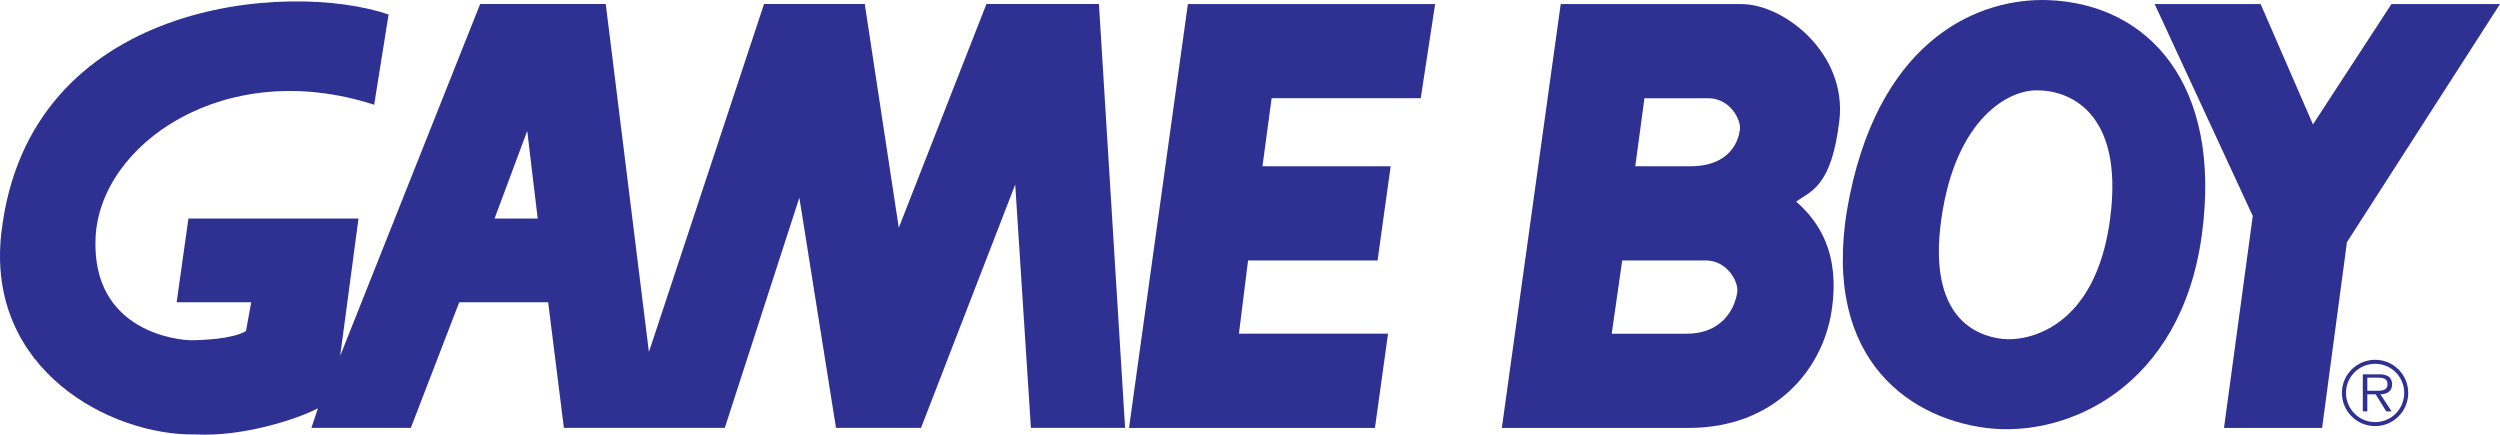
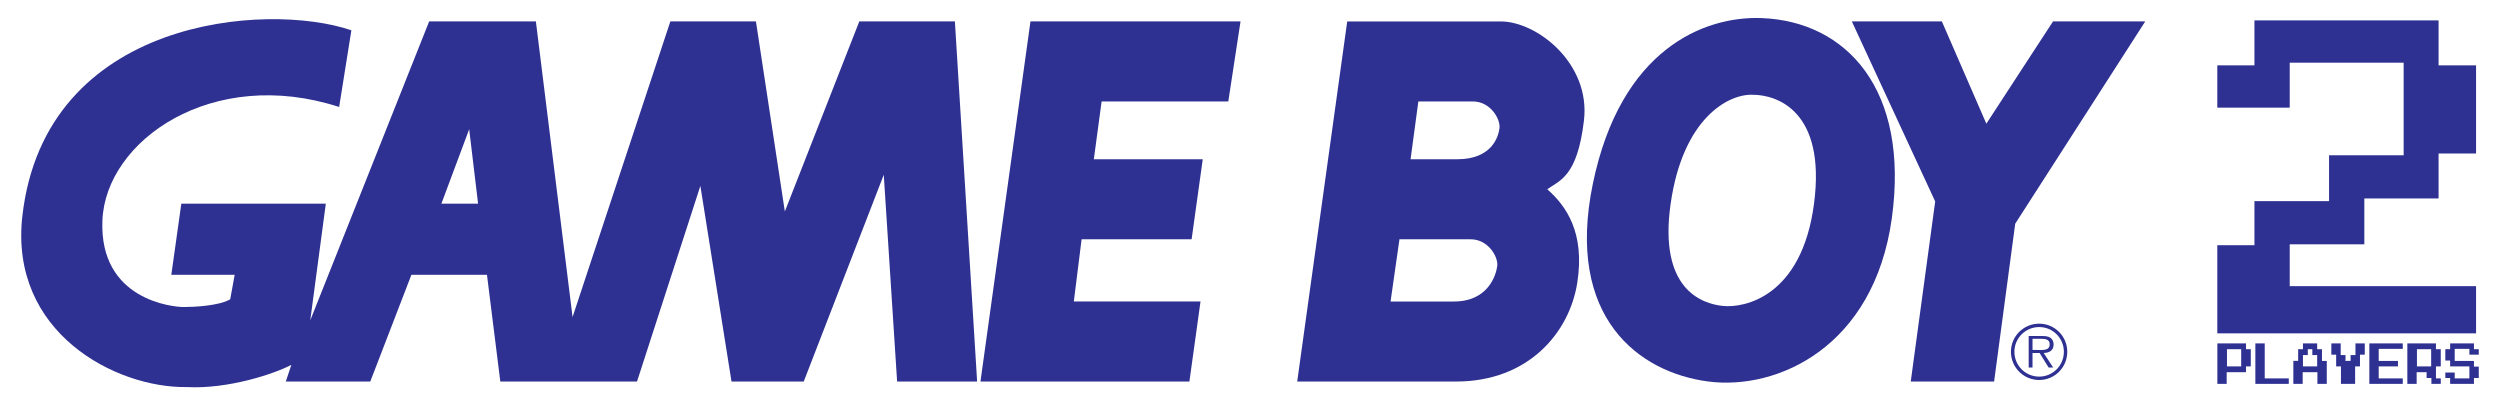
- <svg xmlns="http://www.w3.org/2000/svg" version="1.1" id="svg2" x="0px" y="0px" width="566.929px" height="98.574px" viewBox="0 0 566.929 98.574" enable-background="new 0 0 566.929 98.574" xml:space="preserve">
-   <g>
-     <polygon id="_43443024" fill="#2E3192" points="488.614,0.917 512.645,0.917 524.514,28.215 542.313,0.917 566.928,0.917    532.221,54.913 526.586,97.041 504.338,97.041 510.862,48.973  " />
-     <polygon id="_43441624" fill="#2E3192" points="311.799,97.041 314.766,75.671 280.951,75.671 283.027,59.066 312.393,59.066    315.362,37.706 286.29,37.706 288.368,22.276 322.182,22.276 325.446,0.917 269.379,0.917 256.029,97.041  " />
-     <path id="_43775888" fill="#2E3192" d="M112.146,49.565l7.416-19.874l2.375,19.874H112.146L112.146,49.565z M104.137,68.552h20.172   l3.563,28.48h36.488l16.91-52.213l8.309,52.213h19.283l21.359-55.179l3.561,55.179h21.359l-5.934-96.119h-25.514L203.818,51.64   l-7.715-50.727h-22.842l-26.105,78.912l-9.791-78.912h-28.48l-31.744,79.8l4.154-31.149H42.729l-2.672,18.987h16.912l-1.188,6.526   c-2.967,1.778-9.789,2.076-12.459,2.076s-22.545-1.779-21.656-23.14c0.889-21.358,29.369-41.234,63.188-30.258l3.266-20.47   C65.572-4.427,6.354-0.111,0.305,52.828c-3.559,31.149,24.921,45.983,43.906,45.688c10.977,0.594,23.438-3.561,27.887-5.935   l-1.482,4.451h22.547L104.137,68.552L104.137,68.552z" />
-     <path id="_44102912" fill="#2E3192" d="M464.581,0.028c-15.428-0.594-37.678,8.306-45.094,44.204   c-7.416,35.894,12.459,50.431,30.852,52.804c18.396,2.373,44.205-9.196,48.951-43.609C504.038,19.013,487.125,0.919,464.581,0.028z    M462.208,20.498c6.229,0,19.578,4.154,16.314,29.071c-3.262,24.92-18.688,27.887-24.326,27.293   c-5.637-0.594-17.207-4.448-13.943-27.293C443.516,26.728,455.678,20.201,462.208,20.498L462.208,20.498z" />
-     <path id="_44104296" fill="#2E3192" d="M370.833,37.706h12.461c9.197,0,10.977-5.934,11.271-8.305   c0.297-2.375-2.371-7.122-7.117-7.122h-14.537L370.833,37.706z M365.493,75.677h16.912c9.195,0,11.271-7.119,11.566-9.493   c0.299-2.373-2.371-7.118-7.117-7.118h-18.986L365.493,75.677L365.493,75.677z M340.575,97.038l13.35-96.118h40.938   c9.793,0,24.031,11.274,22.252,26.403c-1.779,15.13-6.527,16.02-9.791,18.393c5.045,4.447,10.088,11.568,8.012,24.918   c-2.078,13.352-13.055,26.403-32.338,26.403L340.575,97.038L340.575,97.038z" />
-     <path id="_44106160" fill="#2E3192" d="M538.618,82.498c-3.66,0-6.615,2.951-6.615,6.593c0,3.681,2.953,6.633,6.615,6.633   c3.641,0,6.592-2.952,6.592-6.633C545.209,85.448,542.256,82.498,538.618,82.498v-0.907c4.15,0,7.498,3.366,7.498,7.5   c0,4.172-3.348,7.538-7.498,7.538c-4.174-0.001-7.539-3.366-7.539-7.538c0-4.135,3.365-7.499,7.539-7.499V82.498L538.618,82.498z" />
-     <path id="_42975192" fill="#2E3192" d="M536.84,85.638h2.402c1.045,0,2.182,0.157,2.182,1.457c0,1.711-1.828,1.516-3.01,1.516   l-1.574-0.001v0.808h1.891l2.402,3.878h1.219l-2.539-3.878c1.496-0.038,2.656-0.649,2.656-2.302c0-0.71-0.313-1.457-0.945-1.813   c-0.627-0.374-1.338-0.413-2.047-0.413h-3.658v8.404h1.021V85.638L536.84,85.638z" />
+ <svg xmlns="http://www.w3.org/2000/svg" xml:space="preserve" width="2085px" height="338px" version="1.0" shape-rendering="geometricPrecision" text-rendering="geometricPrecision" image-rendering="optimizeQuality" fill-rule="evenodd" clip-rule="evenodd" viewBox="0 0 2085 337.53" enable-background="new 0 0 566.929 98.574">
+   <g id="Camada_x0020_1">
+     <g id="_1813109538240">
+       <g>
+         <polygon id="_43443024" fill="#2E3192" points="1544.43,17.63 1619.52,17.63 1656.61,102.92 1712.22,17.63 1789.13,17.63 1680.69,186.34 1663.08,317.98 1593.56,317.98 1613.95,167.78 " />
+         <polygon id="_43441624" fill="#2E3192" points="991.96,317.98 1001.23,251.2 895.57,251.2 902.06,199.32 993.81,199.32 1003.09,132.58 912.25,132.58 918.75,84.37 1024.4,84.37 1034.6,17.63 859.41,17.63 817.7,317.98 " />
+         <path id="_43775888" fill="#2E3192" d="M368.12 169.63l23.18 -62.09 7.42 62.09 -30.6 0 0 0zm-25.02 59.33l63.03 0 11.13 88.99 114.01 0 52.84 -163.15 25.96 163.15 60.25 0 66.74 -172.41 11.13 172.41 66.73 0 -18.54 -300.34 -79.72 0 -62.1 158.51 -24.11 -158.5 -71.37 -0.01 -81.56 246.57 -30.6 -246.57 -88.99 0 -99.18 249.35 12.98 -97.33 -120.51 0 -8.35 59.33 52.85 0 -3.72 20.39c-9.27,5.55 -30.58,6.48 -38.92,6.48 -8.35,0 -70.45,-5.55 -67.67,-72.3 2.78,-66.73 91.77,-128.84 197.44,-94.54l10.2 -63.96c-70.45,-24.1 -255.48,-10.62 -274.39,154.8 -11.12,97.33 77.87,143.68 137.19,142.75 34.3,1.86 73.24,-11.12 87.14,-18.54l-4.63 13.91 70.45 0 34.29 -88.99 0 0z" />
+         <path id="_44102912" fill="#2E3192" d="M1469.34 14.85c-48.21,-1.86 -117.73,25.95 -140.9,138.12 -23.17,112.15 38.93,157.58 96.4,164.99 57.48,7.42 138.12,-28.73 152.95,-136.26 14.84,-107.53 -38.01,-164.07 -108.45,-166.85zm-7.42 63.96c19.47,0 61.18,12.98 50.98,90.83 -10.19,77.87 -58.39,87.14 -76.01,85.28 -17.61,-1.85 -53.76,-13.89 -43.57,-85.28 10.2,-71.36 48.2,-91.76 68.6,-90.83l0 0z" />
+         <path id="_44104296" fill="#2E3192" d="M1176.41 132.58l38.94 0c28.74,0 34.3,-18.54 35.22,-25.95 0.93,-7.42 -7.41,-22.26 -22.24,-22.26l-45.42 0 -6.5 48.21zm-16.68 118.64l52.84 0c28.73,0 35.22,-22.24 36.14,-29.66 0.94,-7.42 -7.41,-22.24 -22.23,-22.24l-59.33 0 -7.42 51.9 0 0zm-77.86 66.75l41.71 -300.33 127.92 0c30.6,0 75.09,35.22 69.53,82.5 -5.56,47.27 -20.4,50.05 -30.59,57.47 15.76,13.89 31.52,36.14 25.03,77.85 -6.49,41.72 -40.79,82.5 -101.04,82.5l-132.56 0.01 0 0z" />
+         <path id="_44106160" fill="#2E3192" d="M1700.68 272.53c-11.44,0 -20.67,9.23 -20.67,20.61 0,11.5 9.22,20.72 20.67,20.72 11.37,0 20.59,-9.22 20.59,-20.72 0,-11.39 -9.23,-20.61 -20.59,-20.61l0 -2.83c12.96,0 23.42,10.52 23.42,23.44 0,13.03 -10.46,23.55 -23.42,23.55 -13.05,-0.01 -23.56,-10.52 -23.56,-23.55 0,-12.93 10.51,-23.44 23.56,-23.44l0 2.83 0 0z" />
+         <path id="_42975192" fill="#2E3192" d="M1695.12 282.35l7.51 0c3.26,0 6.81,0.49 6.81,4.55 0,5.35 -5.71,4.74 -9.4,4.74l-4.92 -0.01 0 2.53 5.91 0 7.51 12.11 3.8 0 -7.93 -12.11c4.67,-0.12 8.3,-2.03 8.3,-7.2 0,-2.22 -0.98,-4.55 -2.95,-5.66 -1.96,-1.17 -4.18,-1.29 -6.4,-1.29l-11.43 0 0 26.26 3.19 0 0 -23.92 0 0z" />
+       </g>
+       <g>
+         <polygon fill="#2E3192" fill-rule="nonzero" points="2065.04,127.78 2033.77,127.78 2033.77,165.28 1971.85,165.28 1971.85,203.52 1909.63,203.52 1909.63,238.42 2065.04,238.42 2065.04,277.78 1849.24,277.78 1849.24,204.27 1880.2,204.27 1880.2,167.51 1942.43,167.51 1942.43,129.27 2004.65,129.27 2004.65,52.04 1909.63,52.04 1909.63,89.54 1849.24,89.54 1849.24,54.27 1880.2,54.27 1880.2,16.77 2033.77,16.77 2033.77,54.27 2065.04,54.27 " />
+         <path fill="#2E3192" fill-rule="nonzero" d="M1877.16 305.33l-4.01 0 0 4.85 -16.1 0 0 9.75 -7.77 0 0 -33.77 23.87 0 0 4.85 4.01 0 0 14.32zm-8.01 0l0 -14.32 -11.86 0 0 14.32 11.86 0zm39.7 14.6l-27.88 0 0 -33.77 7.81 0 0 29.21 20.07 0 0 4.56zm31.68 0l-7.81 0 0 -9.75 -12.29 0 0 9.75 -7.78 0 0 -19.21 4.01 0 0 -9.71 4.01 0 0 -4.85 11.85 0 0 4.85 4.01 0 0 9.76 4 0 0 19.16zm-8.01 -14.6l0 -9.46 -4.04 0 0 -4.86 -3.77 0 0 4.86 -4.04 0 0 9.46 11.85 0zm39.7 -9.75l-4 0 0 9.75 -4.05 0 0 14.6 -11.82 0 0 -14.6 -4 0 0 -9.75 -4.01 0 0 -9.42 7.81 0 0 9.75 4.01 0 0 4.86 4.24 -0.05 0 -4.85 4.05 0 0 -9.71 7.77 0 0 9.42zm31.69 24.35l-27.88 0 0 -33.77 27.88 0 0 4.57 -20.07 0 0 10.04 16.06 0 0 4.56 -16.06 0 0 10.04 20.07 0 0 4.56zm31.69 -14.6l-4.01 0 0 10.04 4.01 0 0 4.56 -7.81 0 0 -4.9 -4.01 0 0 -4.85 -8.29 0 0 9.75 -7.77 0 0 -33.77 23.87 0 0 4.85 4.01 0 0 14.32zm-8.01 0l0 -14.32 -11.86 0 0 14.32 11.86 0zm39.7 9.7l-4.01 0 0 4.9 -19.87 0 0 -4.9 -4.01 0 0 -4.56 7.82 0 0 4.9 12.25 0 0 -10.04 -16.06 0 0 -4.9 -4.01 0 0 -9.42 4.01 0 0 -4.85 19.87 0 0 4.85 4.01 0 0 4.57 -7.82 0 0 -4.85 -12.25 0 0 10.04 16.06 0 0 4.75 4.01 0 0 9.51z" />
+       </g>
+     </g>
+     <g id="_1813109543648">
+       <path id="path22" fill="#FF004F" fill-rule="nonzero" d="M-1365.27 1441.98c1.65,-1.47 3.52,-2.35 5.63,-2.56 2.11,-0.24 4.02,0.02 5.78,0.74 1.72,0.76 3.11,1.9 4.07,3.56 0.98,1.59 1.22,3.49 0.72,5.7 -0.63,2.23 -1.84,4.26 -3.57,6.16 -1.75,1.92 -3.49,3.65 -5.25,5.2 -4,3.78 -8.43,6.55 -13.32,8.38 -4.86,1.79 -9.8,2.64 -14.79,2.56 -4.96,-0.11 -9.85,-1.16 -14.62,-3.2 -4.77,-2.03 -9.07,-5.06 -12.87,-9.1 -2.25,-2.41 -4.15,-4.98 -5.71,-7.64 -1.52,-2.67 -2.72,-5.47 -3.53,-8.43 -1.25,-4.33 -1.8,-8.84 -1.66,-13.57 0.07,-4.67 0.89,-9.25 2.45,-13.67 1.53,-4.45 3.7,-8.61 6.53,-12.53 2.84,-3.91 6.3,-7.26 10.39,-10 2.99,-2.04 6,-3.79 9.02,-5.29 3.03,-1.45 6.22,-2.86 9.63,-4.14 1.95,-0.72 3.94,-1.43 6,-2.14 2.06,-0.69 4.17,-1.19 6.32,-1.61 2.16,-0.35 4.32,-0.48 6.46,-0.4 2.16,0.1 4.3,0.53 6.33,1.24 1.43,0.56 2.88,1.35 4.31,2.3 1.43,0.98 2.78,2.06 3.99,3.3 1.26,1.26 2.32,2.56 3.26,3.94 0.92,1.39 1.57,2.74 2,4.03 0.29,1.19 0.39,2.43 0.22,3.65 -0.14,1.27 -0.53,2.37 -1.21,3.4 -0.68,1.01 -1.6,1.85 -2.74,2.57 -1.11,0.66 -2.37,1.1 -3.84,1.29 -2.37,0.3 -4.16,0.05 -5.45,-0.66 -1.3,-0.77 -2.3,-1.69 -3.1,-2.8 -0.76,-1.11 -1.5,-2.16 -2.23,-3.22 -0.7,-1.09 -1.73,-1.83 -3.04,-2.3 -0.85,0 -1.48,0.02 -1.88,0.13 -3.51,0.83 -7.03,1.98 -10.53,3.41 -3.57,1.4 -6.85,3.15 -9.86,5.18 -3.07,2.03 -5.7,4.37 -7.95,7.05 -2.24,2.66 -3.91,5.68 -4.94,9 -1.23,3.96 -1.69,7.98 -1.37,12.03 0.29,4.06 1.54,7.86 3.7,11.45 1.24,2.15 2.84,3.99 4.91,5.54 2.06,1.59 4.33,2.75 6.8,3.55 2.46,0.79 4.97,1.06 7.54,0.81 2.57,-0.23 5.02,-1.03 7.37,-2.4 2.08,-1.29 3.9,-2.88 5.56,-4.77 1.65,-1.91 3.13,-3.81 4.47,-5.74z" />
+       <g>
+         <path id="path26" fill="#7942BA" fill-rule="nonzero" d="M-1305.87 1453.08c2.85,-1.12 5.36,-2.6 7.53,-4.44 2.11,-1.82 4.01,-3.85 5.62,-6.08 1.59,-2.21 2.96,-4.57 4.04,-7.11 1.11,-2.53 2.09,-5.04 2.93,-7.63 0.58,-3.21 0.91,-6.54 0.94,-9.97 0.03,-3.41 -0.75,-6.66 -2.34,-9.75 -1.35,-2.57 -3.35,-4.73 -6.07,-6.61 -2.73,-1.81 -5.68,-3.1 -8.94,-3.8 -3.21,-0.77 -6.48,-0.9 -9.76,-0.47 -3.27,0.43 -6.21,1.58 -8.76,3.45 -3.65,2.73 -6.56,5.79 -8.8,9.17 -2.22,3.38 -3.91,7.11 -5.07,11.2 -0.93,3.25 -1.45,6.66 -1.56,10.25 -0.08,3.58 0.52,6.99 1.88,10.24 1,2.4 2.55,4.6 4.61,6.55 2.04,1.96 4.36,3.51 6.92,4.61 2.58,1.12 5.32,1.75 8.22,1.89 2.9,0.11 5.79,-0.41 8.61,-1.5l0 0zm36.97 -21.62c-1.61,4.77 -3.67,9.46 -6.2,14.01 -2.54,4.57 -5.6,8.67 -9.2,12.25 -3.64,3.59 -7.84,6.49 -12.65,8.72 -4.8,2.21 -10.3,3.32 -16.48,3.32 -3.98,-0.16 -7.12,-0.5 -9.48,-0.97 -2.32,-0.45 -4.59,-1.14 -6.75,-2.12 -3.94,-1.02 -7.27,-2.67 -10.07,-4.93 -2.83,-2.24 -5.17,-4.86 -7.08,-7.88 -1.88,-2.98 -3.35,-6.17 -4.36,-9.53 -1,-3.37 -1.66,-6.63 -1.92,-9.8 -0.45,-5.54 0.05,-11.2 1.58,-16.93 1.53,-5.7 3.93,-10.98 7.26,-15.82 3.36,-4.8 7.53,-8.95 12.55,-12.44 5.08,-3.46 10.83,-5.7 17.27,-6.81 3.36,-0.52 6.71,-0.7 10.14,-0.52 3.44,0.15 6.77,0.76 9.98,1.79 2.67,0.84 5.13,1.82 7.43,2.93 2.29,1.11 4.46,2.54 6.57,4.25 2.75,2.22 5.07,4.78 7,7.69 1.88,2.89 3.25,5.94 4.12,9.08 1.06,4.01 1.5,7.98 1.43,11.91 -0.08,3.94 -0.48,7.87 -1.14,11.8l0 0zm0 0l0 0 0 0z" />
+       </g>
+       <g>
+         <path id="path30" fill="#F9E52D" fill-rule="nonzero" d="M-1164.94 1454.97c3.05,-1.21 5.72,-2.77 8.02,-4.72 2.3,-1.98 4.28,-4.15 6.05,-6.53 1.71,-2.37 3.13,-4.88 4.32,-7.61 1.19,-2.67 2.21,-5.41 3.12,-8.16 0.6,-3.45 0.93,-7.02 0.97,-10.64 0.06,-3.67 -0.76,-7.15 -2.47,-10.44 -1.43,-2.74 -3.59,-5.09 -6.5,-7.04 -2.88,-1.96 -6.07,-3.33 -9.5,-4.12 -3.49,-0.79 -6.98,-0.93 -10.49,-0.47 -3.51,0.44 -6.63,1.68 -9.38,3.72 -3.84,2.91 -7,6.15 -9.37,9.76 -2.38,3.62 -4.2,7.61 -5.42,12 -1.02,3.46 -1.61,7.1 -1.69,10.96 -0.1,3.86 0.56,7.48 1.99,10.93 1.11,2.59 2.77,4.92 4.96,7 2.16,2.09 4.65,3.75 7.39,4.93 2.74,1.19 5.69,1.86 8.77,1.99 3.11,0.13 6.19,-0.4 9.23,-1.56l0 0zm39.53 -23.13c-1.72,5.12 -3.94,10.11 -6.66,14.99 -2.66,4.89 -5.97,9.25 -9.83,13.1 -3.88,3.83 -8.37,6.93 -13.52,9.31 -5.1,2.37 -10.99,3.56 -17.61,3.56 -4.26,-0.16 -7.64,-0.54 -10.15,-1 -2.45,-0.53 -4.9,-1.3 -7.22,-2.28 -4.18,-1.11 -7.78,-2.86 -10.76,-5.31 -3.02,-2.4 -5.52,-5.19 -7.55,-8.39 -2.03,-3.17 -3.6,-6.61 -4.65,-10.23 -1.08,-3.59 -1.77,-7.1 -2.06,-10.48 -0.53,-5.92 0.03,-11.96 1.67,-18.07 1.63,-6.12 4.22,-11.75 7.78,-16.9 3.54,-5.18 8.04,-9.58 13.45,-13.31 5.38,-3.69 11.52,-6.12 18.43,-7.31 3.56,-0.54 7.16,-0.75 10.83,-0.54 3.67,0.17 7.24,0.84 10.7,1.91 2.83,0.9 5.49,1.95 7.92,3.17 2.43,1.14 4.8,2.65 7.03,4.5 2.93,2.37 5.4,5.12 7.44,8.21 2.06,3.11 3.51,6.36 4.43,9.74 1.12,4.28 1.61,8.54 1.51,12.73 -0.07,4.2 -0.47,8.4 -1.18,12.6l0 0zm0 0l0 0 0 0z" />
+       </g>
+       <g>
+         <path id="path34" fill="#00B3DD" fill-rule="nonzero" d="M-1075.97 1398.2c-4.12,-2.19 -8.64,-3.42 -13.5,-3.72 -4.89,-0.28 -9.57,0.35 -14.08,1.8l0 31.26c4.59,-0.25 9.12,-0.81 13.6,-1.6 4.46,-0.76 8.62,-2.51 12.39,-5.15 2.09,-1.5 3.75,-3.23 5.04,-5.23 1.27,-1.96 2.03,-3.99 2.31,-6.08 0.22,-2.08 -0.06,-4.09 -0.94,-6.07 -0.87,-1.98 -2.48,-3.73 -4.82,-5.21l0 0zm-27.58 66.98c-0.34,2.31 -1.39,4.18 -3.24,5.65 -1.85,1.48 -3.87,2.42 -6.03,2.86 -2.16,0.39 -4.12,0.18 -5.91,-0.61 -1.8,-0.85 -2.75,-2.51 -2.88,-5.02 -0.5,-10.59 -0.74,-21.6 -0.74,-32.98l0 -33.97c-1.64,-0.52 -2.91,-1.37 -3.7,-2.48 -0.84,-1.11 -1.32,-2.32 -1.48,-3.65 -0.16,-1.37 0.03,-2.72 0.52,-4.12 0.56,-1.37 1.31,-2.56 2.37,-3.58 1.1,-1.12 2.63,-2.11 4.56,-3.02 1.98,-0.95 4.12,-1.79 6.41,-2.56 2.3,-0.77 4.61,-1.48 6.88,-2 2.24,-0.56 4.13,-0.99 5.69,-1.27 6.48,-1.22 12.97,-1.16 19.56,0.07 6.56,1.25 12.32,3.49 17.31,6.69 4.99,3.25 8.71,7.44 11.17,12.62 2.46,5.19 2.73,11.07 0.77,17.72 -0.61,1.83 -1.36,3.67 -2.29,5.53 -0.94,1.81 -2.01,3.54 -3.22,5.11 -1.75,2.38 -3.81,4.52 -6.19,6.34 -2.37,1.85 -4.94,3.58 -7.7,5.13 1.94,1.85 3.82,3.78 5.54,5.8 1.77,2.04 3.7,3.86 5.86,5.55 0.82,0.64 2.03,1.65 3.62,3.02 1.59,1.39 3.17,2.87 4.63,4.46 1.47,1.56 2.79,3.09 3.93,4.62 1.11,1.51 1.64,2.77 1.53,3.8 -0.11,1.75 -0.63,3.35 -1.62,4.76 -0.97,1.45 -2.16,2.53 -3.53,3.32 -1.38,0.79 -2.9,1.19 -4.54,1.19 -1.64,0 -3.28,-0.53 -4.95,-1.53 -1.85,-1.3 -3.59,-2.8 -5.23,-4.57 -1.66,-1.74 -3.24,-3.38 -4.78,-4.83 -3.37,-3.33 -6.68,-6.66 -9.91,-10.02 -3.23,-3.37 -6.56,-6.67 -9.97,-9.92 -2.04,0.4 -4.12,0.66 -6.23,0.79 -2.09,0.13 -4.17,0.29 -6.21,0.48l0 19.64 0 0.98 0 0z" />
+       </g>
+       <path id="path38" fill="#AAE000" fill-rule="nonzero" d="M-1207.81 1449.38c2.46,0.85 4.33,1.96 5.67,3.44 1.38,1.48 2.06,3.01 2.17,4.62 0.05,1.64 -0.47,3.2 -1.66,4.73 -1.17,1.52 -3.04,2.77 -5.66,3.7 -1,0.4 -2.4,0.62 -4.25,0.84 -1.84,0.18 -4.41,0.42 -7.66,0.66 -3.27,0.26 -7.42,0.6 -12.46,1 -5.02,0.37 -11.19,0.95 -18.54,1.61 -1.82,0.24 -3.73,0.43 -5.67,0.58 -1.97,0.16 -3.7,-0.31 -5.21,-1.4 -1.32,-0.81 -2.33,-2.14 -3.04,-4.01 -0.71,-1.85 -1.22,-3.8 -1.53,-5.86 -0.32,-2.06 -0.53,-4.15 -0.66,-6.24 -0.11,-2.05 -0.21,-3.77 -0.32,-5.16 -0.21,-2.76 -0.45,-5.93 -0.68,-9.51 -0.23,-3.57 -0.49,-7.27 -0.69,-11 -0.27,-3.71 -0.53,-7.37 -0.81,-10.95 -0.27,-3.57 -0.54,-6.76 -0.75,-9.51 -0.37,-4.89 -0.63,-8.83 -0.77,-11.81 -0.13,-3 -0.1,-5.36 0.14,-7.08 0.21,-1.73 0.68,-3.03 1.45,-3.85 0.76,-0.84 1.85,-1.61 3.25,-2.31 1.16,-0.54 2.51,-0.8 4.01,-0.75 1.51,0 2.88,0.26 4.23,0.73 1.32,0.51 2.45,1.25 3.44,2.25 0.91,0.98 1.45,2.12 1.54,3.38 1.12,11.04 1.97,21.97 2.62,32.83 0.64,10.88 1.41,21.7 2.24,32.56 6.45,-0.53 12.9,-1.06 19.29,-1.71 6.36,-0.64 12.83,-1.3 19.35,-2.01l0.96 0.23z" />
+       <g>
+         <path id="path42" fill="#3B3E8A" fill-rule="nonzero" d="M-1059.53 1353.8c0,-5.25 4.27,-9.13 9.31,-9.13 4.98,0 9.25,3.88 9.25,9.13 0,5.3 -4.27,9.19 -9.25,9.19 -5.04,0 -9.31,-3.89 -9.31,-9.19l0 0zm9.31 7.66c4.14,0 7.41,-3.25 7.41,-7.66 0,-4.34 -3.27,-7.61 -7.41,-7.61 -4.2,0 -7.47,3.28 -7.47,7.61 0,4.41 3.27,7.66 7.47,7.66l0 0zm-1.94 -2.36l-1.6 0 0 -10.55 4.03 0c2.48,0 3.72,0.92 3.72,3 0,1.88 -1.18,2.71 -2.74,2.91l3.01 4.64 -1.79 0 -2.79 -4.58 -1.84 0 0 4.58 0 0zm1.91 -5.93c1.36,0 2.57,-0.1 2.57,-1.73 0,-1.3 -1.19,-1.55 -2.31,-1.55l-2.17 0 0 3.28 1.91 0z" />
+       </g>
+       <g>
+         <path id="path46" fill="#3B3E8A" fill-rule="nonzero" d="M-1415.34 1361.11l-25.17 0 -3.36 -75.8 -32.73 75.8 -16.77 0 -14 -68.53 -21.81 68.53 -42.8 0 -6.44 -36.64 -29.09 0 -16.5 36.64 -26.3 0 53.99 -122.51 31.05 0 16.51 99.01 32.17 -99.01 24.89 0 12.31 67.12 28.54 -67.12 30.21 0 5.3 122.51 0 0zm-166.86 -60.41l-4.61 -23.79 -10.63 23.79 15.24 0z" />
+       </g>
+       <polygon id="path50" fill="#3B3E8A" fill-rule="nonzero" points="-1343.16,1361.11 -1338.96,1334.82 -1382.88,1334.82 -1379.4,1313.01 -1341.2,1313.01 -1337,1286.71 -1375.61,1286.71 -1372.25,1264.89 -1328.34,1264.89 -1324.14,1238.59 -1393.79,1238.59 -1413.38,1361.11 " />
+       <polygon id="path54" fill="#3B3E8A" fill-rule="nonzero" points="-1016.16,1238.59 -1045.53,1238.59 -1070.42,1278.59 -1086.09,1238.59 -1114.9,1238.59 -1085.25,1303.21 -1094.38,1361.11 -1069.21,1361.11 -1061.48,1309.92 " />
+       <g>
+         <path id="path58" fill="#3B3E8A" fill-rule="nonzero" d="M-1203.74 1289.31c7.81,-33.86 36.76,-56.1 64.67,-49.65 27.9,6.44 44.18,39.13 36.36,72.99 -7.82,33.88 -36.77,56.11 -64.67,49.66 -27.9,-6.44 -44.18,-39.12 -36.36,-73l0 0zm38.11 48.48c13.31,5.96 29.62,-5.74 36.4,-26.11 6.79,-20.38 1.51,-41.74 -11.81,-47.7 -13.31,-5.96 -29.61,5.73 -36.41,26.12 -6.79,20.38 -1.5,41.72 11.82,47.69z" />
+       </g>
+       <path id="path62" fill="#3B3E8A" fill-rule="nonzero" d="M-1704.02 1249.51c-23.98,14.84 -35.52,37.48 -32.44,68.24 3.56,35.7 49.79,58.19 88.95,35.54 3.42,-1.99 2.09,-1.67 3.36,-2.81l7.83 -49.78 -46.71 0 -3.58 22.93 19.52 0 -2.24 12.31c-11.18,4.48 -30.21,2.8 -38.33,-11.75 -5.13,-9.21 -9.89,-29.77 11.76,-48.67 17.62,-15.39 48.11,-18.18 65.73,-10.06 0,0 2.25,-12.88 3.92,-24.91 -33.84,-11.74 -60.14,-1.96 -77.77,8.96z" />
+       <g>
+         <path id="path66" fill="#3B3E8A" fill-rule="nonzero" d="M-1264.17 1265.1l16.38 0c17.76,0 14.15,22.76 -2.78,22.76l-17.49 0 3.89 -22.76 0 0zm-7.77 47.75l21.09 0c19.99,0 19.45,24.43 -2.77,24.43l-22.21 0 3.89 -24.43 0 0zm-13.88 -73.56l-19.44 121.59 56.63 0c23.33,0 57.43,-34.38 26.38,-62.47 31.92,-33.03 0.28,-58.85 -16.65,-59.12 -13.61,-0.23 -47.2,0 -47.2,0l0.28 0 0 0zm0 0l0 0 0 0z" />
+       </g>
+       <polygon fill="#2E3192" fill-rule="nonzero" points="-762.54,1276.58 -795.46,1276.58 -795.46,1316.06 -860.66,1316.06 -860.66,1356.32 -926.17,1356.32 -926.17,1393.07 -762.54,1393.07 -762.54,1434.51 -989.75,1434.51 -989.75,1357.11 -957.16,1357.11 -957.16,1318.4 -891.64,1318.4 -891.64,1278.14 -826.12,1278.14 -826.12,1196.83 -926.17,1196.83 -926.17,1236.31 -989.75,1236.31 -989.75,1199.17 -957.16,1199.17 -957.16,1159.69 -795.46,1159.69 -795.46,1199.17 -762.54,1199.17 " />
+       <path fill="#2E3192" fill-rule="nonzero" d="M-960.36 1463.52l-4.22 0 0 5.11 -16.95 0 0 10.26 -8.19 0 0 -35.55 25.14 0 0 5.11 4.22 0 0 15.07zm-8.44 0l0 -15.07 -12.48 0 0 15.07 12.48 0zm41.8 15.37l-29.35 0 0 -35.55 8.22 0 0 30.75 21.13 0 0 4.8zm33.37 0l-8.23 0 0 -10.26 -12.94 0 0 10.26 -8.19 0 0 -20.23 4.22 0 0 -10.21 4.22 0 0 -5.11 12.48 0 0 5.11 4.22 0 0 10.26 4.22 0 0 20.18zm-8.44 -15.37l0 -9.97 -4.26 0 0 -5.1 -3.96 0 0 5.1 -4.26 0 0 9.97 12.48 0zm41.8 -10.27l-4.22 0 0 10.27 -4.25 0 0 15.37 -12.45 0 0 -15.37 -4.22 0 0 -10.27 -4.21 0 0 -9.91 8.22 0 0 10.26 4.22 0 0 5.11 4.47 -0.05 0 -5.11 4.26 0 0 -10.21 8.18 0 0 9.91zm33.37 25.64l-29.36 0 0 -35.55 29.36 0 0 4.8 -21.13 0 0 10.57 16.91 0 0 4.81 -16.91 0 0 10.57 21.13 0 0 4.8zm33.36 -15.37l-4.22 0 0 10.57 4.22 0 0 4.8 -8.22 0 0 -5.15 -4.22 0 0 -5.11 -8.73 0 0 10.26 -8.18 0 0 -35.55 25.13 0 0 5.11 4.22 0 0 15.07zm-8.43 0l0 -15.07 -12.49 0 0 15.07 12.49 0zm41.8 10.22l-4.22 0 0 5.15 -20.92 0 0 -5.15 -4.22 0 0 -4.81 8.23 0 0 5.16 12.9 0 0 -10.57 -16.91 0 0 -5.16 -4.22 0 0 -9.91 4.22 0 0 -5.11 20.92 0 0 5.11 4.22 0 0 4.8 -8.23 0 0 -5.11 -12.9 0 0 10.57 16.91 0 0 5.01 4.22 0 0 10.02z" />
+     </g>
  </g>
</svg>
